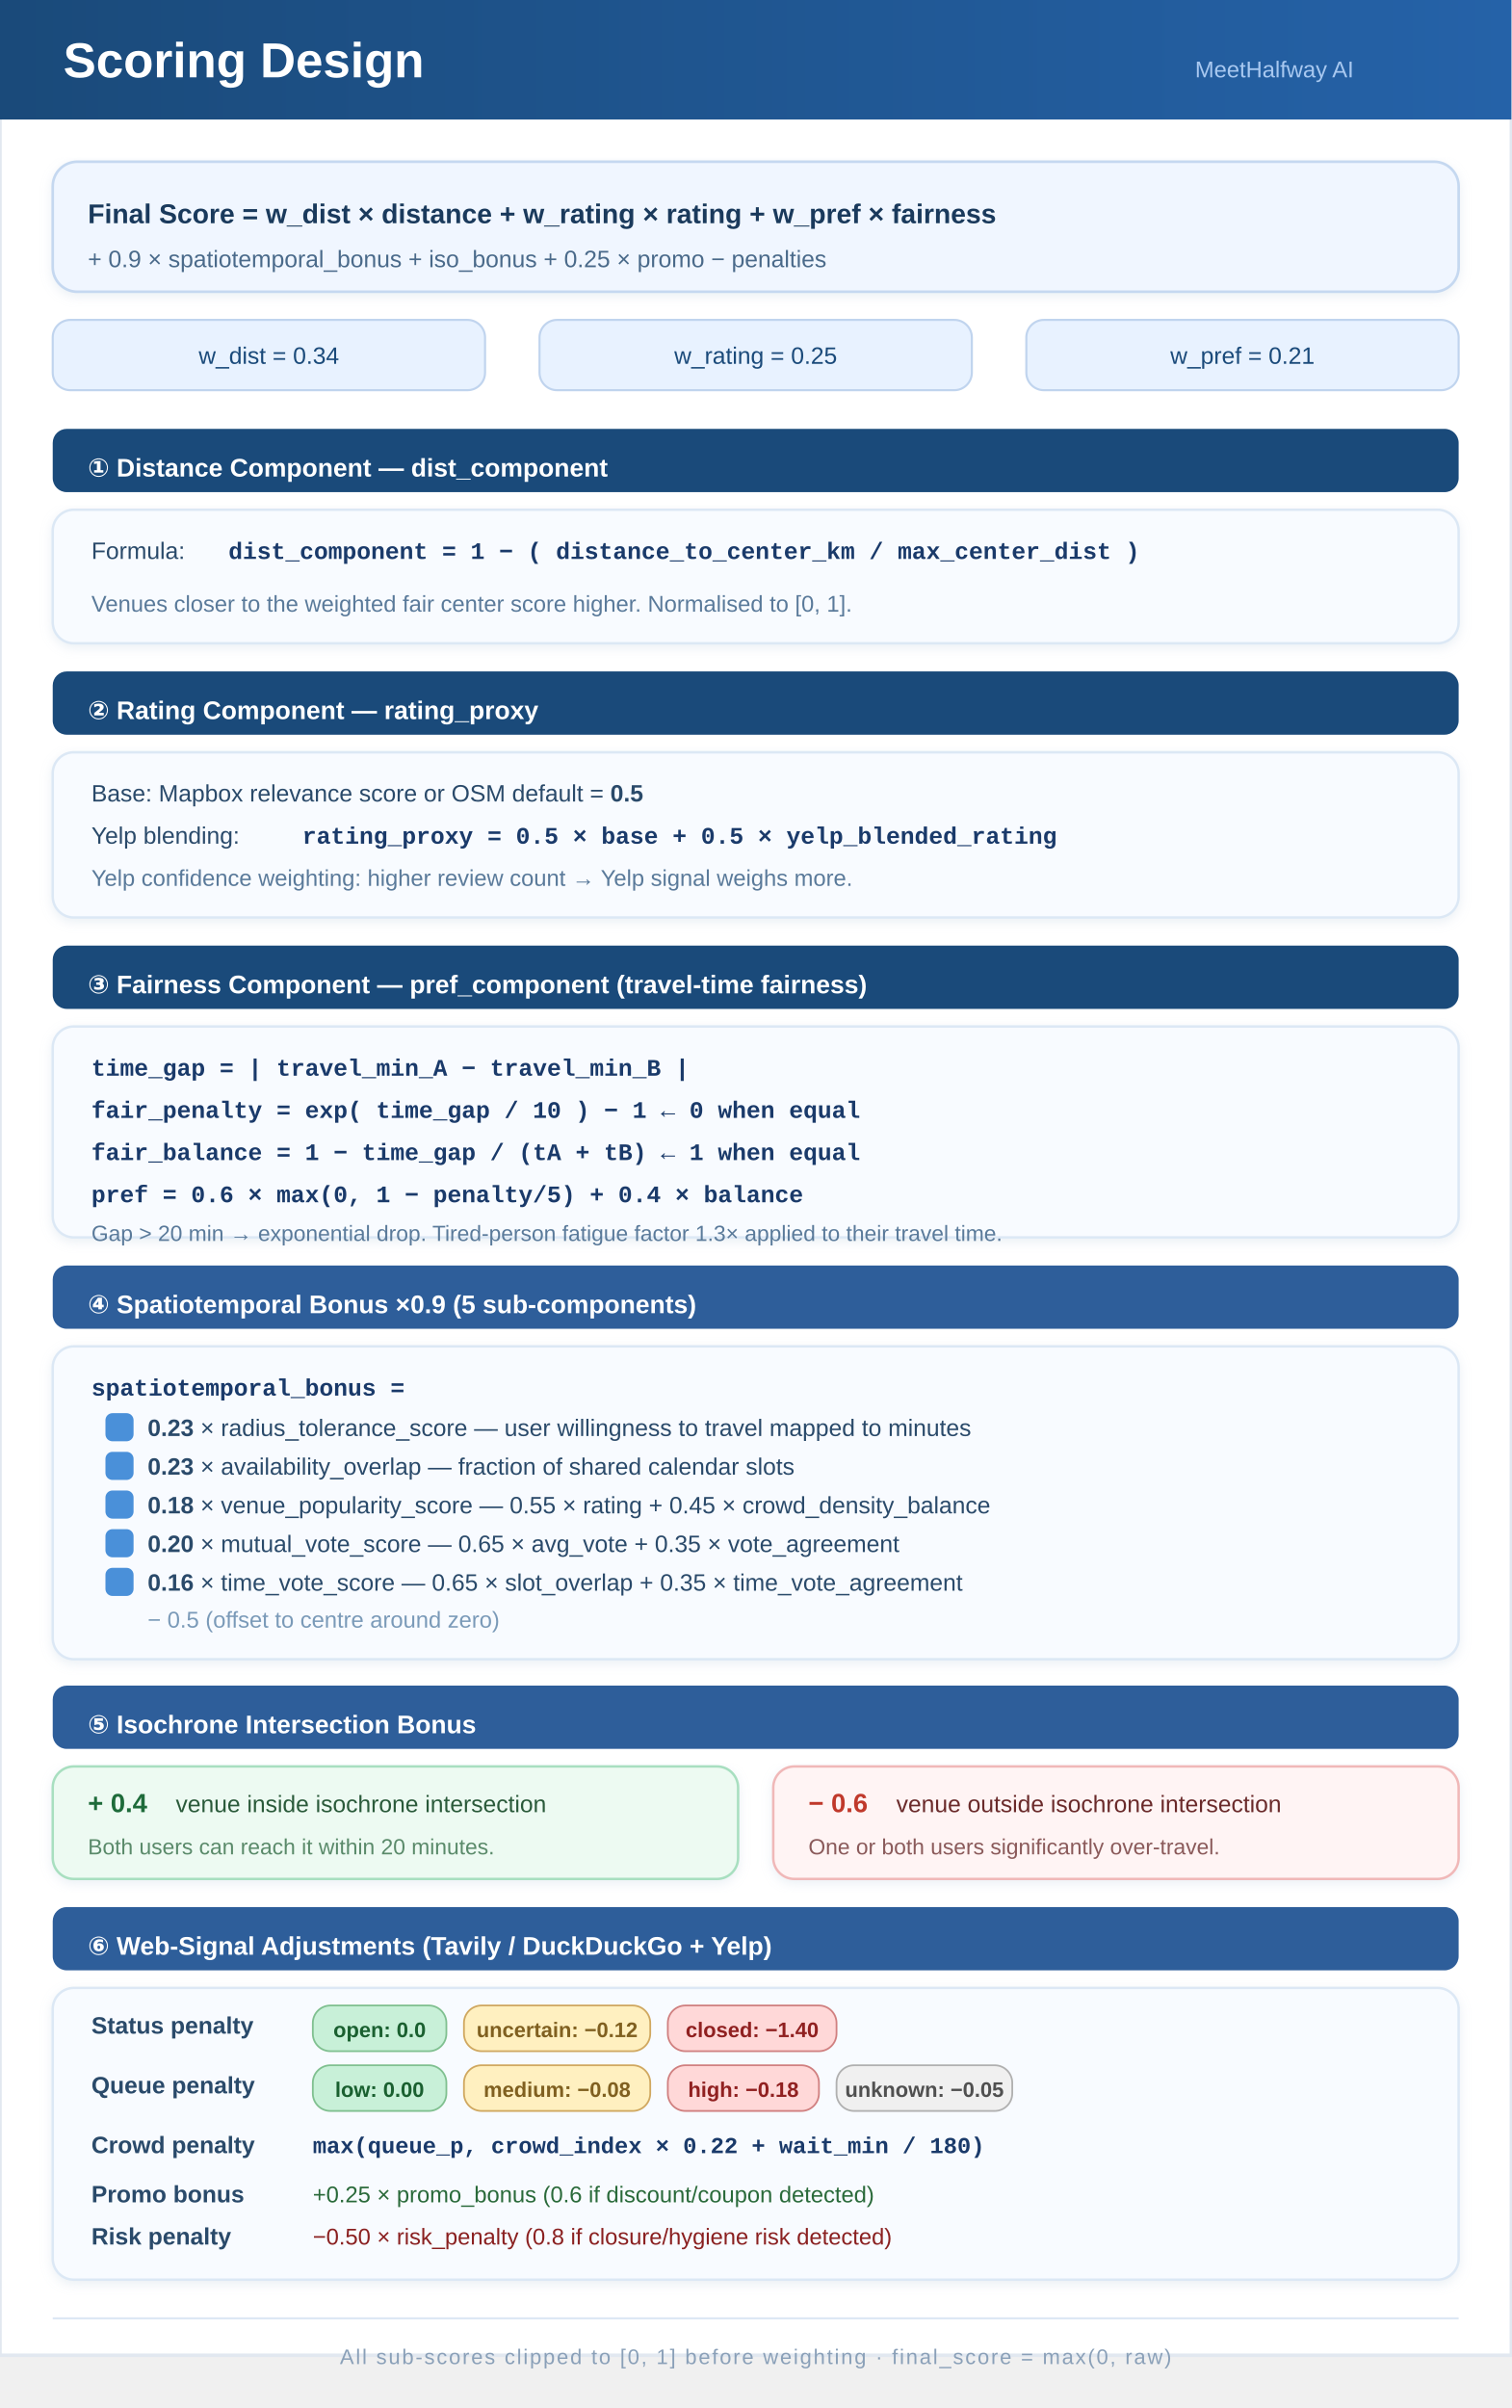
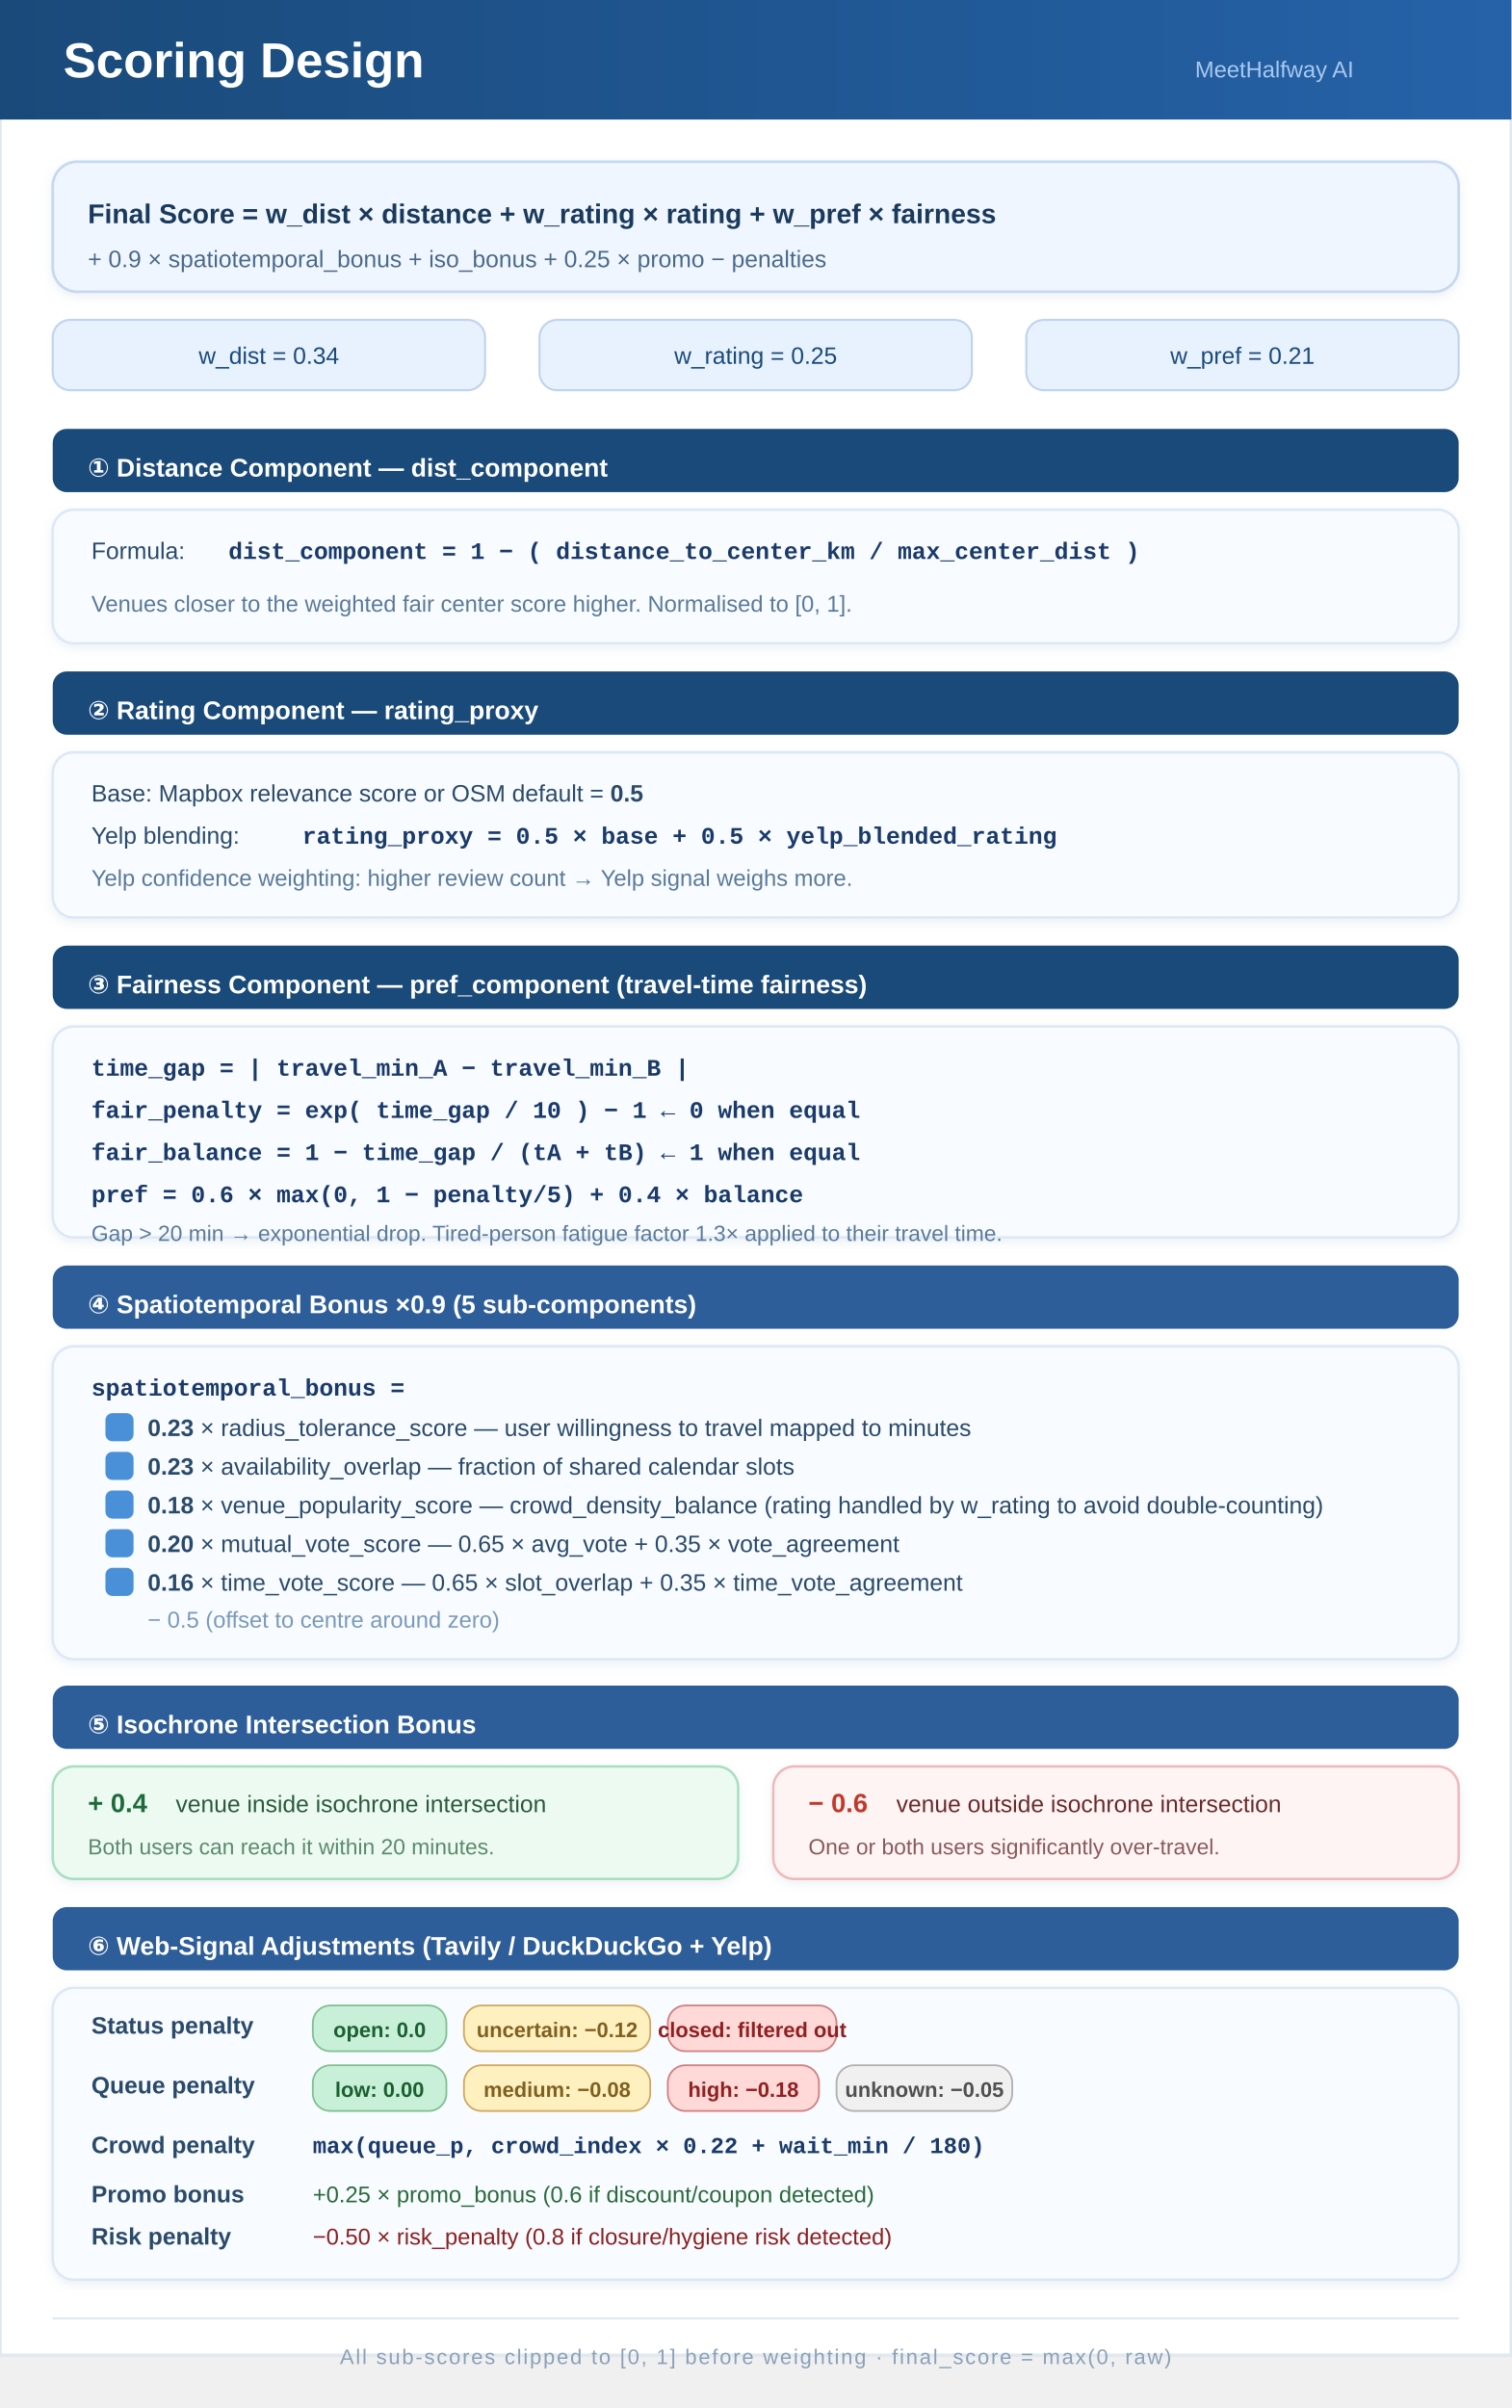
<svg xmlns="http://www.w3.org/2000/svg" width="860" height="1370" viewBox="0 0 860 1370">
  <defs>
    <linearGradient id="titleBar" x1="0" y1="0" x2="1" y2="0">
      <stop offset="0%" stop-color="#1a4a7a" />
      <stop offset="100%" stop-color="#2562a8" />
    </linearGradient>
    <filter id="s1" x="-4%" y="-8%" width="108%" height="124%">
      <feDropShadow dx="0" dy="3" stdDeviation="5" flood-color="#b0c4d8" flood-opacity="0.35" />
    </filter>
    <filter id="s2" x="-3%" y="-6%" width="106%" height="118%">
      <feDropShadow dx="0" dy="2" stdDeviation="3" flood-color="#b0c4d8" flood-opacity="0.25" />
    </filter>
  </defs>
  <rect width="860" height="1340" fill="#ffffff" />
  <rect width="860" height="1340" fill="none" stroke="#e2e8f0" stroke-width="2" />
  <rect x="0" y="0" width="860" height="68" fill="url(#titleBar)" />
  <text x="36" y="44" style="font:700 28px 'Segoe UI',Arial,sans-serif; fill:#ffffff;">Scoring Design</text>
  <text x="680" y="44" style="font:400 13px 'Segoe UI',Arial,sans-serif; fill:#a8c8f0;">MeetHalfway AI</text>
  <rect x="30" y="92" width="800" height="74" rx="14" fill="#f0f6ff" stroke="#c5d8f0" stroke-width="1.5" filter="url(#s2)" />
  <text x="50" y="127" style="font:600 15.5px 'Segoe UI',Arial,sans-serif; fill:#1a3a5c;">
    Final Score = w_dist × distance  +  w_rating × rating  +  w_pref × fairness
  </text>
  <text x="50" y="152" style="font:400 13.5px 'Segoe UI',Arial,sans-serif; fill:#4a6a8a;">
    + 0.9 × spatiotemporal_bonus  +  iso_bonus  +  0.25 × promo  −  penalties
  </text>
  <rect x="30" y="182" width="246" height="40" rx="10" fill="#e8f2ff" stroke="#c0d4ee" stroke-width="1.2" />
  <text x="153" y="207" text-anchor="middle" style="font:500 13.5px 'Segoe UI',Arial,sans-serif; fill:#1a4a7a;">w_dist = 0.34</text>
  <rect x="307" y="182" width="246" height="40" rx="10" fill="#e8f2ff" stroke="#c0d4ee" stroke-width="1.2" />
  <text x="430" y="207" text-anchor="middle" style="font:500 13.5px 'Segoe UI',Arial,sans-serif; fill:#1a4a7a;">w_rating = 0.25</text>
  <rect x="584" y="182" width="246" height="40" rx="10" fill="#e8f2ff" stroke="#c0d4ee" stroke-width="1.2" />
  <text x="707" y="207" text-anchor="middle" style="font:500 13.5px 'Segoe UI',Arial,sans-serif; fill:#1a4a7a;">w_pref = 0.21</text>
  <rect x="30" y="244" width="800" height="36" rx="8" fill="#1a4a7a" />
  <text x="50" y="267" style="font:700 14.5px 'Segoe UI',Arial,sans-serif; fill:#ffffff; dominant-baseline:middle;">① Distance Component  —  dist_component</text>
  <rect x="30" y="290" width="800" height="76" rx="12" fill="#f8fbff" stroke="#dce8f5" stroke-width="1.4" filter="url(#s2)" />
  <text x="52" y="318" style="font:400 13.5px 'Segoe UI',Arial,sans-serif; fill:#2a4a6a;">Formula:</text>
  <text x="130" y="318" style="font:600 13.5px 'Courier New',monospace; fill:#1a3a6a;">dist_component = 1 − ( distance_to_center_km / max_center_dist )</text>
  <text x="52" y="348" style="font:400 13px 'Segoe UI',Arial,sans-serif; fill:#5a7a9a;">Venues closer to the weighted fair center score higher. Normalised to [0, 1].</text>
  <rect x="30" y="382" width="800" height="36" rx="8" fill="#1a4a7a" />
  <text x="50" y="405" style="font:700 14.5px 'Segoe UI',Arial,sans-serif; fill:#ffffff; dominant-baseline:middle;">② Rating Component  —  rating_proxy</text>
  <rect x="30" y="428" width="800" height="94" rx="12" fill="#f8fbff" stroke="#dce8f5" stroke-width="1.4" filter="url(#s2)" />
  <text x="52" y="456" style="font:400 13.5px 'Segoe UI',Arial,sans-serif; fill:#2a4a6a;">Base:    Mapbox relevance score or OSM default = <tspan style="font-weight:600;">0.5</tspan>
  </text>
  <text x="52" y="480" style="font:400 13.5px 'Segoe UI',Arial,sans-serif; fill:#2a4a6a;">Yelp blending: </text>
  <text x="172" y="480" style="font:600 13.5px 'Courier New',monospace; fill:#1a3a6a;">rating_proxy = 0.5 × base + 0.5 × yelp_blended_rating</text>
  <text x="52" y="504" style="font:400 13px 'Segoe UI',Arial,sans-serif; fill:#5a7a9a;">Yelp confidence weighting: higher review count → Yelp signal weighs more.</text>
  <rect x="30" y="538" width="800" height="36" rx="8" fill="#1a4a7a" />
  <text x="50" y="561" style="font:700 14.5px 'Segoe UI',Arial,sans-serif; fill:#ffffff; dominant-baseline:middle;">③ Fairness Component  —  pref_component  (travel-time fairness)</text>
  <rect x="30" y="584" width="800" height="120" rx="12" fill="#f8fbff" stroke="#dce8f5" stroke-width="1.4" filter="url(#s2)" />
  <text x="52" y="612" style="font:600 13.5px 'Courier New',monospace; fill:#1a3a6a;">time_gap      = | travel_min_A − travel_min_B |</text>
  <text x="52" y="636" style="font:600 13.5px 'Courier New',monospace; fill:#1a3a6a;">fair_penalty  = exp( time_gap / 10 ) − 1        ← 0 when equal</text>
  <text x="52" y="660" style="font:600 13.5px 'Courier New',monospace; fill:#1a3a6a;">fair_balance  = 1 − time_gap / (tA + tB)        ← 1 when equal</text>
  <text x="52" y="684" style="font:600 13.5px 'Courier New',monospace; fill:#1a3a6a;">pref          = 0.6 × max(0, 1 − penalty/5) + 0.4 × balance</text>
  <text x="52" y="706" style="font:400 12.5px 'Segoe UI',Arial,sans-serif; fill:#5a7a9a;">Gap &gt; 20 min → exponential drop. Tired-person fatigue factor 1.3× applied to their travel time.</text>
  <rect x="30" y="720" width="800" height="36" rx="8" fill="#2e5e9a" />
  <text x="50" y="743" style="font:700 14.5px 'Segoe UI',Arial,sans-serif; fill:#ffffff; dominant-baseline:middle;">④ Spatiotemporal Bonus  ×0.9  (5 sub-components)</text>
  <rect x="30" y="766" width="800" height="178" rx="12" fill="#f8fbff" stroke="#dce8f5" stroke-width="1.4" filter="url(#s2)" />
  <text x="52" y="794" style="font:600 13.5px 'Courier New',monospace; fill:#1a3a6a;">spatiotemporal_bonus =</text>
  <rect x="60" y="804" width="16" height="16" rx="4" fill="#4a90d9" />
  <text x="84" y="817" style="font:400 13.5px 'Segoe UI',Arial,sans-serif; fill:#2a4a6a;">
    <tspan style="font-weight:600;">0.23</tspan> × radius_tolerance_score  — user willingness to travel mapped to minutes</text>
  <rect x="60" y="826" width="16" height="16" rx="4" fill="#4a90d9" />
  <text x="84" y="839" style="font:400 13.5px 'Segoe UI',Arial,sans-serif; fill:#2a4a6a;">
    <tspan style="font-weight:600;">0.23</tspan> × availability_overlap     — fraction of shared calendar slots</text>
  <rect x="60" y="848" width="16" height="16" rx="4" fill="#4a90d9" />
  <text x="84" y="861" style="font:400 13.5px 'Segoe UI',Arial,sans-serif; fill:#2a4a6a;">
-     <tspan style="font-weight:600;">0.18</tspan> × venue_popularity_score   — 0.55 × rating + 0.45 × crowd_density_balance</text>
+     <tspan style="font-weight:600;">0.18</tspan> × venue_popularity_score   — crowd_density_balance (rating handled by w_rating to avoid double-counting)</text>
  <rect x="60" y="870" width="16" height="16" rx="4" fill="#4a90d9" />
  <text x="84" y="883" style="font:400 13.5px 'Segoe UI',Arial,sans-serif; fill:#2a4a6a;">
    <tspan style="font-weight:600;">0.20</tspan> × mutual_vote_score        — 0.65 × avg_vote + 0.35 × vote_agreement</text>
  <rect x="60" y="892" width="16" height="16" rx="4" fill="#4a90d9" />
  <text x="84" y="905" style="font:400 13.5px 'Segoe UI',Arial,sans-serif; fill:#2a4a6a;">
    <tspan style="font-weight:600;">0.16</tspan> × time_vote_score          — 0.65 × slot_overlap + 0.35 × time_vote_agreement</text>
  <text x="84" y="926" style="font:400 13px 'Segoe UI',Arial,sans-serif; fill:#7a9ab8;">                                   − 0.5  (offset to centre around zero)</text>
  <rect x="30" y="959" width="800" height="36" rx="8" fill="#2e5e9a" />
  <text x="50" y="982" style="font:700 14.5px 'Segoe UI',Arial,sans-serif; fill:#ffffff; dominant-baseline:middle;">⑤ Isochrone Intersection Bonus</text>
  <rect x="30" y="1005" width="390" height="64" rx="12" fill="#edfaf2" stroke="#a8dfc0" stroke-width="1.4" filter="url(#s2)" />
  <text x="50" y="1031" style="font:700 15px 'Segoe UI',Arial,sans-serif; fill:#1e6b3a;">+ 0.4</text>
  <text x="100" y="1031" style="font:400 13.5px 'Segoe UI',Arial,sans-serif; fill:#2a5a3a;">venue inside isochrone intersection</text>
  <text x="50" y="1055" style="font:400 12.5px 'Segoe UI',Arial,sans-serif; fill:#5a8a6a;">Both users can reach it within 20 minutes.</text>
  <rect x="440" y="1005" width="390" height="64" rx="12" fill="#fff4f4" stroke="#f0b8b8" stroke-width="1.4" filter="url(#s2)" />
  <text x="460" y="1031" style="font:700 15px 'Segoe UI',Arial,sans-serif; fill:#c0392b;">− 0.6</text>
  <text x="510" y="1031" style="font:400 13.5px 'Segoe UI',Arial,sans-serif; fill:#6a2a2a;">venue outside isochrone intersection</text>
  <text x="460" y="1055" style="font:400 12.5px 'Segoe UI',Arial,sans-serif; fill:#8a5a5a;">One or both users significantly over-travel.</text>
  <rect x="30" y="1085" width="800" height="36" rx="8" fill="#2e5e9a" />
  <text x="50" y="1108" style="font:700 14.5px 'Segoe UI',Arial,sans-serif; fill:#ffffff; dominant-baseline:middle;">⑥ Web-Signal Adjustments  (Tavily / DuckDuckGo + Yelp)</text>
  <rect x="30" y="1131" width="800" height="166" rx="12" fill="#f8fbff" stroke="#dce8f5" stroke-width="1.4" filter="url(#s2)" />
  <text x="52" y="1157" style="font:700 13.5px 'Segoe UI',Arial,sans-serif; fill:#2a4a6a;">Status penalty</text>
  <rect x="178" y="1141" width="76" height="26" rx="10" fill="#c8f0d8" stroke="#80c090" stroke-width="1" />
  <text x="216" y="1159" text-anchor="middle" style="font:600 12px 'Segoe UI',Arial,sans-serif; fill:#1a6030;">open: 0.0</text>
  <rect x="264" y="1141" width="106" height="26" rx="10" fill="#fff0c0" stroke="#d0a860" stroke-width="1" />
  <text x="317" y="1159" text-anchor="middle" style="font:600 12px 'Segoe UI',Arial,sans-serif; fill:#806020;">uncertain: −0.12</text>
  <rect x="380" y="1141" width="96" height="26" rx="10" fill="#ffd8d8" stroke="#d08080" stroke-width="1" />
-   <text x="428" y="1159" text-anchor="middle" style="font:600 12px 'Segoe UI',Arial,sans-serif; fill:#902020;">closed: −1.40</text>
+   <text x="428" y="1159" text-anchor="middle" style="font:600 12px 'Segoe UI',Arial,sans-serif; fill:#902020;">closed: filtered out</text>
  <text x="52" y="1191" style="font:700 13.5px 'Segoe UI',Arial,sans-serif; fill:#2a4a6a;">Queue penalty</text>
  <rect x="178" y="1175" width="76" height="26" rx="10" fill="#c8f0d8" stroke="#80c090" stroke-width="1" />
  <text x="216" y="1193" text-anchor="middle" style="font:600 12px 'Segoe UI',Arial,sans-serif; fill:#1a6030;">low: 0.00</text>
  <rect x="264" y="1175" width="106" height="26" rx="10" fill="#fff0c0" stroke="#d0a860" stroke-width="1" />
  <text x="317" y="1193" text-anchor="middle" style="font:600 12px 'Segoe UI',Arial,sans-serif; fill:#806020;">medium: −0.08</text>
  <rect x="380" y="1175" width="86" height="26" rx="10" fill="#ffd8d8" stroke="#d08080" stroke-width="1" />
  <text x="423" y="1193" text-anchor="middle" style="font:600 12px 'Segoe UI',Arial,sans-serif; fill:#902020;">high: −0.18</text>
  <rect x="476" y="1175" width="100" height="26" rx="10" fill="#f0f0f0" stroke="#b0b0b0" stroke-width="1" />
  <text x="526" y="1193" text-anchor="middle" style="font:600 12px 'Segoe UI',Arial,sans-serif; fill:#505050;">unknown: −0.05</text>
  <text x="52" y="1225" style="font:700 13.5px 'Segoe UI',Arial,sans-serif; fill:#2a4a6a;">Crowd penalty</text>
  <text x="178" y="1225" style="font:600 13px 'Courier New',monospace; fill:#1a3a6a;">max(queue_p, crowd_index × 0.22 + wait_min / 180)</text>
  <text x="52" y="1253" style="font:700 13.5px 'Segoe UI',Arial,sans-serif; fill:#2a4a6a;">Promo bonus</text>
  <text x="178" y="1253" style="font:400 13px 'Segoe UI',Arial,sans-serif; fill:#2a6a3a;">+0.25 × promo_bonus (0.6 if discount/coupon detected)</text>
  <text x="52" y="1277" style="font:700 13.5px 'Segoe UI',Arial,sans-serif; fill:#2a4a6a;">Risk penalty</text>
  <text x="178" y="1277" style="font:400 13px 'Segoe UI',Arial,sans-serif; fill:#8a2020;">−0.50 × risk_penalty (0.8 if closure/hygiene risk detected)</text>
  <line x1="30" y1="1319" x2="830" y2="1319" stroke="#dde8f4" stroke-width="1.2" />
  <text x="430" y="1345" text-anchor="middle" style="font:400 12px 'Segoe UI',Arial,sans-serif; fill:#8aa0b8; letter-spacing:1px;">
    All sub-scores clipped to [0, 1] before weighting  ·  final_score = max(0, raw)
  </text>
</svg>
